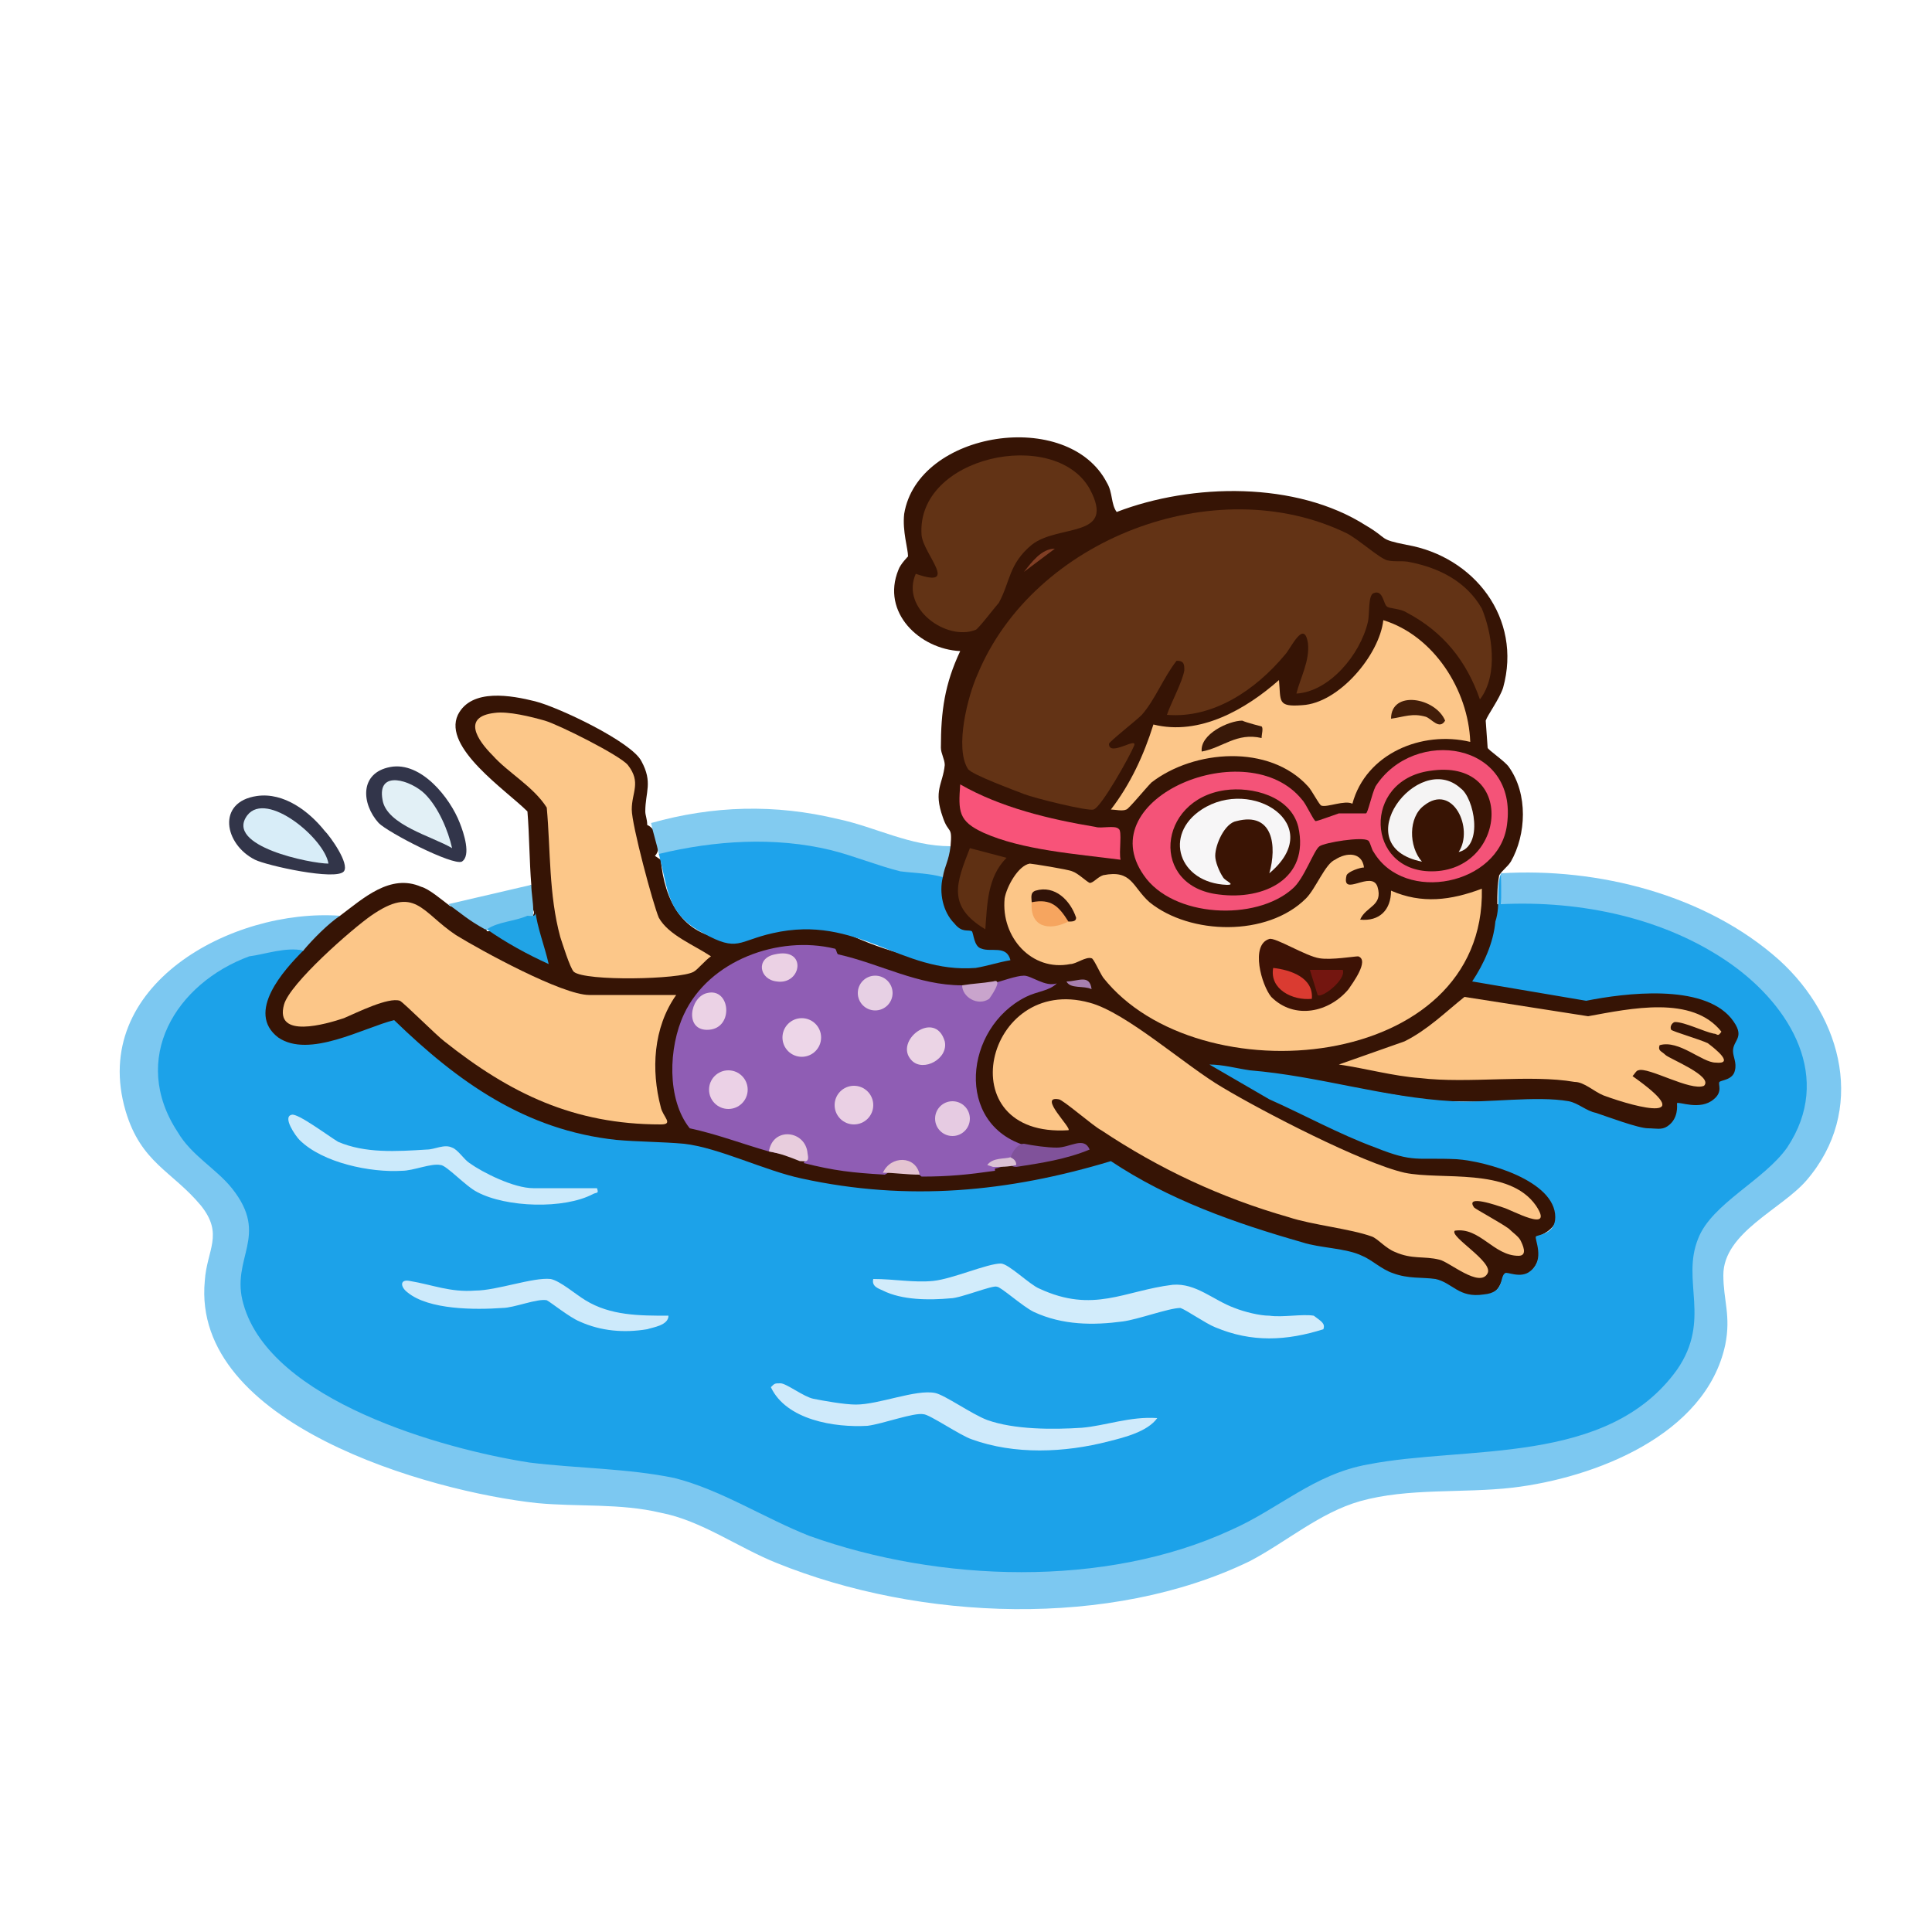
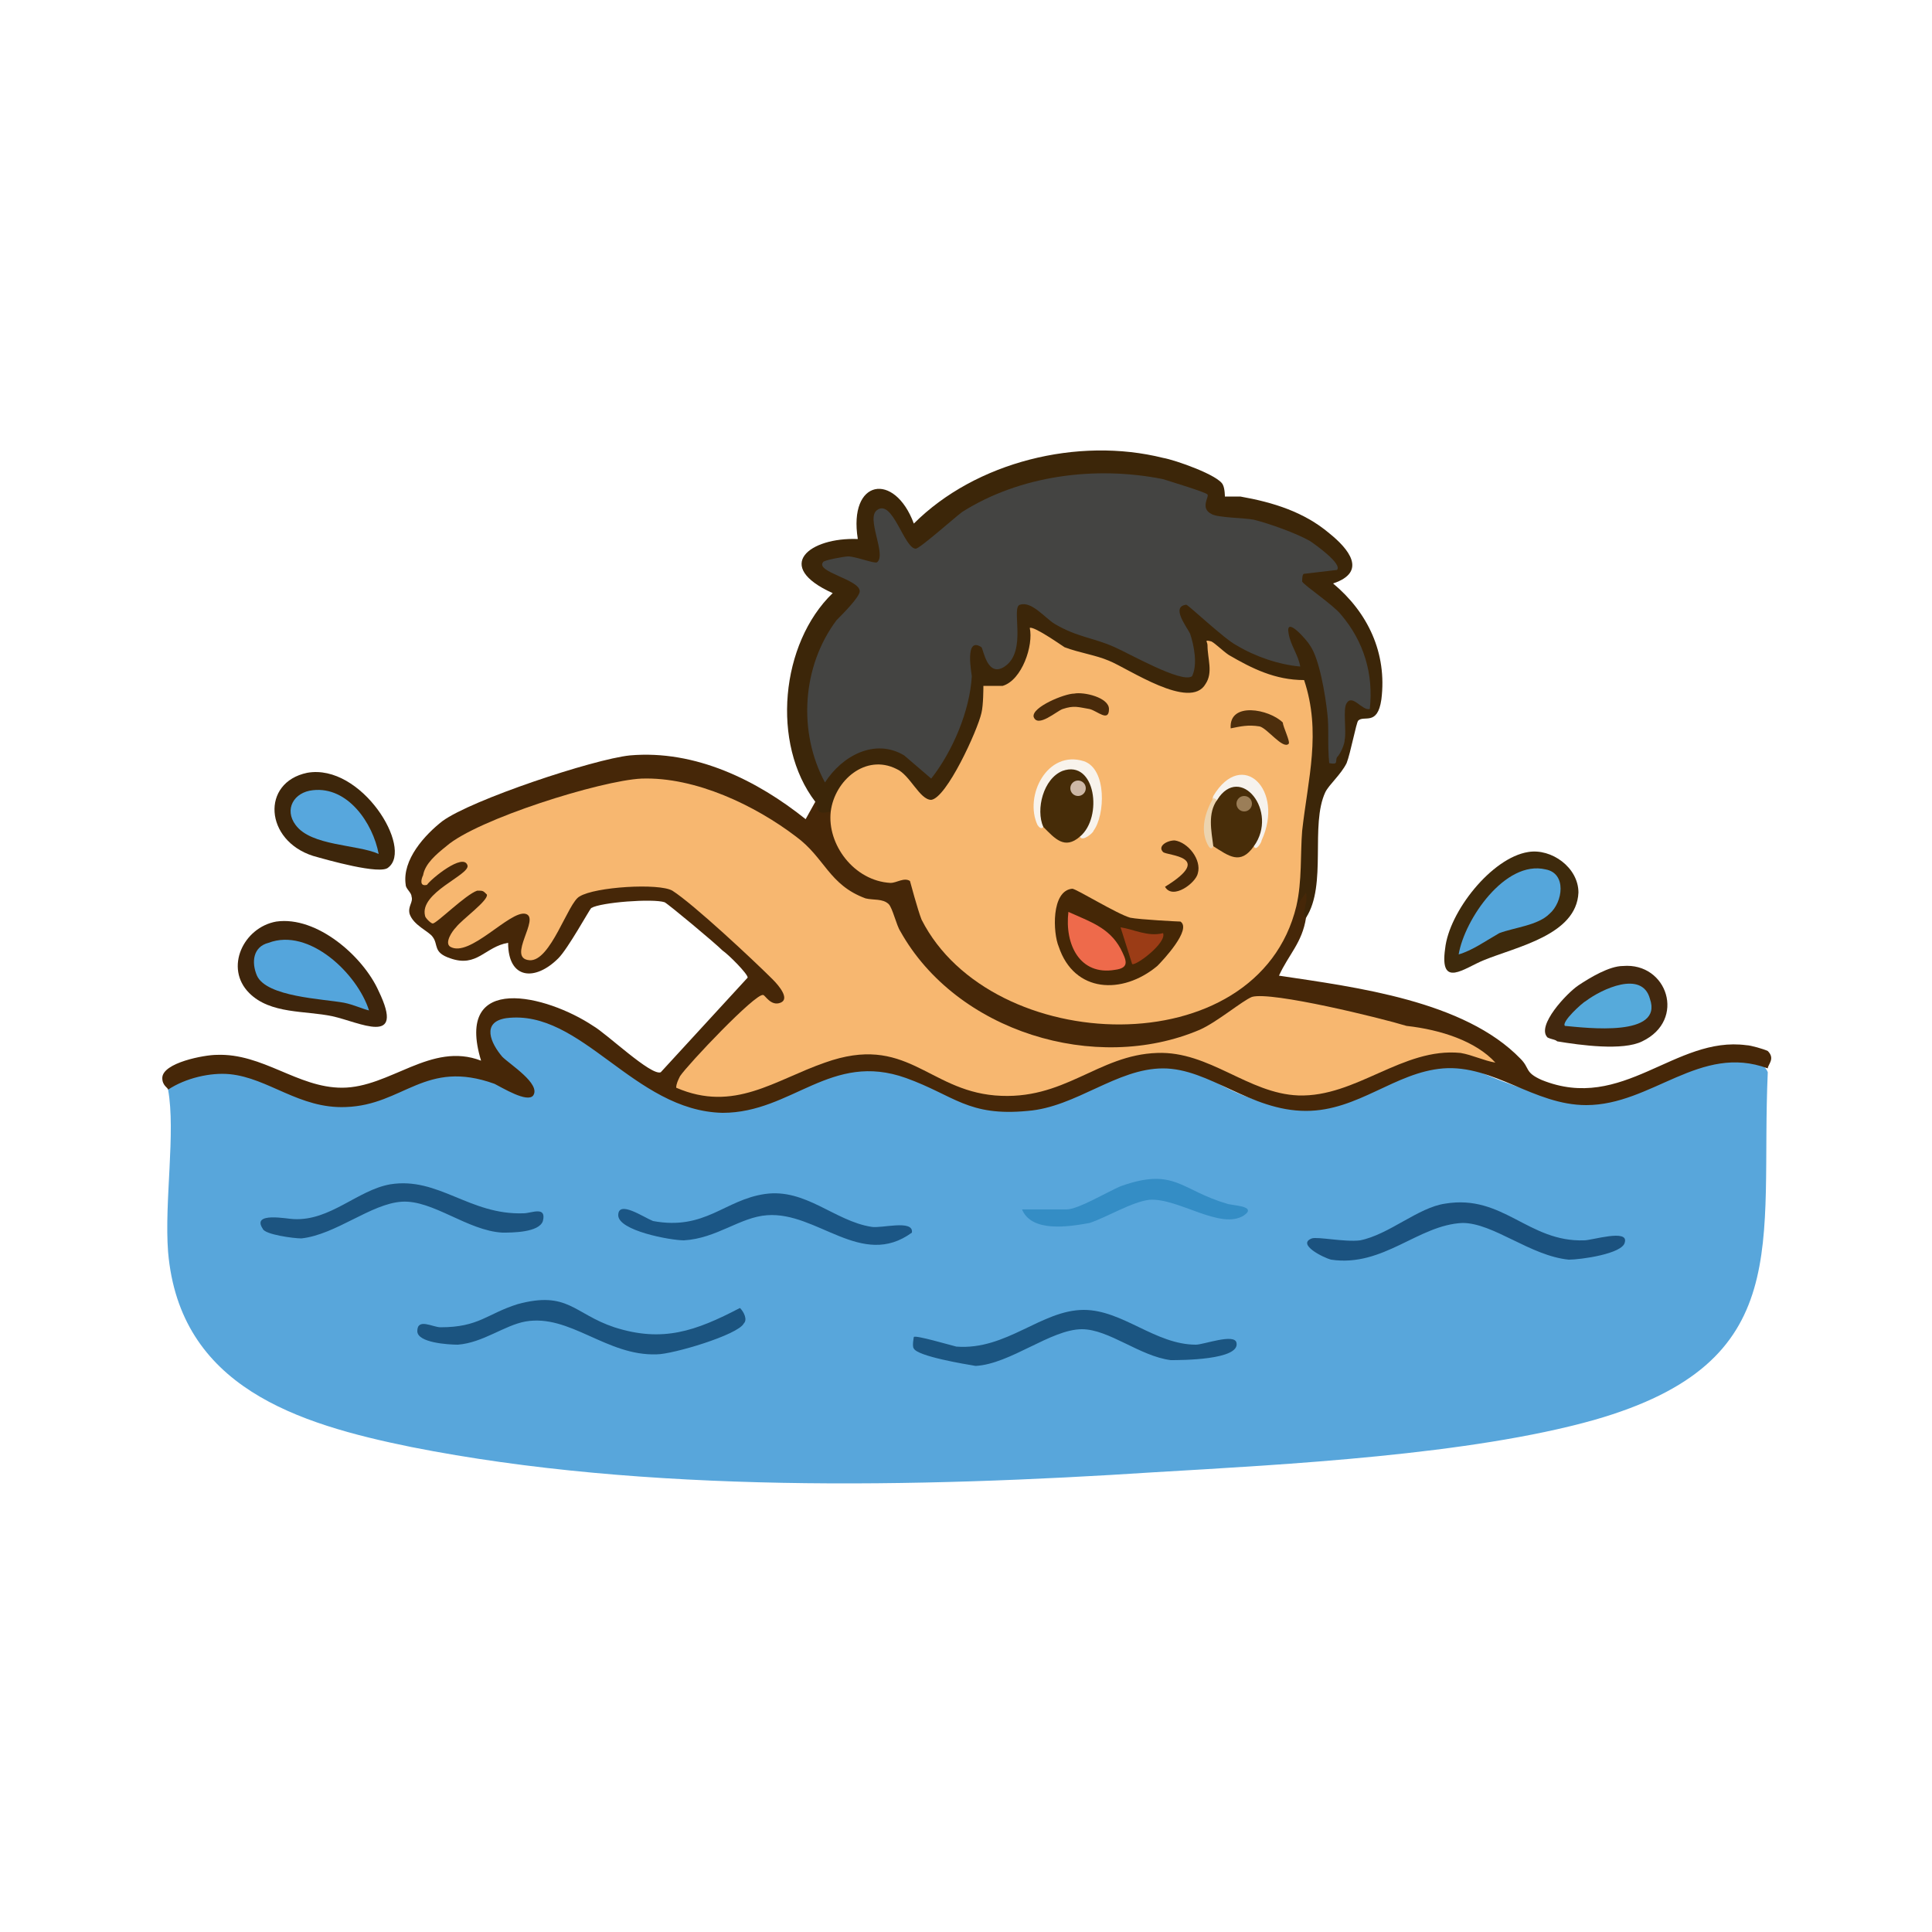
<svg xmlns="http://www.w3.org/2000/svg" viewBox="0 0 100 100">
  <g>
-     <path fill="#361405" d="M49.2 43.8c.1-1.1-.1-.6-.4-1.5c-.5-1.4 0-1.7 .1-2.7c0-.3-.2-.6-.2-.9c0-1.9 .2-3.3 1-5c-2.1-.1-4.1-2-3.2-4.2c.1-.3 .5-.7 .5-.7c0-.4-.3-1.3-.2-2.2c.7-4.3 8.5-5.5 10.5-1.6c.3 .5 .2 1.1 .5 1.5c3.9-1.5 9.3-1.6 12.9 .7c1.2 .7 .6 .7 2.1 1c3.5 .6 6 3.8 5 7.4c-.2 .6-.8 1.4-.9 1.7c0 .1 .1 1.3 .1 1.4c0 .1 .9 .7 1.1 1c1 1.4 .9 3.5 .1 4.9c-.2 .3-.4 .4-.6 .7c-.1 .5-.1 1-.1 1.5c.1 0 .2 .1 .2 .1c.1 1.3-.4 2.5-.9 3.6l5.4 .9c2.2-.5 6.3-.9 7.8 1c.5 .7 .5 1 .1 1.8c.2 .8 .2 1.6-.8 1.8c0 1.1-1.2 1.5-2.2 1.2c-.1 1.3-1.4 1.5-2.5 1.2c-1.2-.3-2.4-.8-3.5-1.3c-2.3 0-4.7-.1-7-.1c-3.4-.6-6.8-1.1-10.2-1.6c2.8 1.6 5.9 3.3 9 4.1c2.2 0 4.5 .1 6.4 1.4c1.2 .8 2.1 2.4 .3 3.1c.4 1.3-.4 2.4-1.8 2.1c-.5 1.9-2.6 .9-3.8 .2c-1.6 0-2.7-.5-4-1.3c-4.4-.8-9-2.2-12.8-4.7c-6.7 2.3-14 2.2-20.4-.5c-.7-.2-1.5-.4-2.3-.4c-5.6 .2-10.6-2.4-14.4-6.4c-.7 .3-1.6 .7-2.4 .9c-1.5 .4-3.7 .9-4.4-1C13.1 51.8 14.5 49.5 15.7 49.2c-.1-.7 1.2-1.6 1.9-1.8c1.2-.9 2.6-2.2 4.2-1.5c.4 .1 1.1 .7 1.5 1c.7 0 1.8 .7 1.9 1.3l.6 0c.7 .4 1.4 .8 2.1 1.1l-.5-1.8c.2-.1 .3-.2 .2-.4c-.5-.1-.6-1.1-.1-1.3c-.1-1.2-.1-2.6-.2-3.8c-1.1-1.1-4.4-3.3-3.6-5c.7-1.4 2.8-1 4-.7c1.2 .3 5 2.1 5.5 3.1c.6 1.1 .2 1.6 .2 2.6c0 .2 .1 .4 .1 .7c.5 .2 .8 1.2 .4 1.6l.3 .2c.2 2.1 1.1 3.9 3.4 4.1c2-.7 4.1-1.1 6.2-.3c2.1 1 4.2 1.5 6.3 1.6c1.6-.1 1.3-.2 0-.5c-.2-.6-.5-.9-1-1c-.8-.5-1.6-2.4-.7-2.9C48.4 45.2 48.8 43.9 49.2 43.8z" />
-     <path fill="#7CC8F1" d="M77.7 45.2c5-.3 10.6 1.1 14.4 4.5c3.3 3 4.5 7.8 1.4 11.4c-1.3 1.5-4.3 2.7-4.3 4.9c0 1.3 .4 2.1 .1 3.6c-1 4.7-6.8 6.9-11 7.4c-2.6 .3-5.4 0-7.9 .7c-2.1 .6-3.8 2.1-5.7 3.1c-7.2 3.5-17.1 3.1-24.5 .1c-2-.8-3.9-2.2-6-2.6c-2.1-.5-4.3-.3-6.4-.5c-5.6-.6-17.9-4.1-17.2-11.5c.1-1.6 1-2.4-.2-3.9c-1.5-1.8-3.1-2.2-3.9-4.9C4.6 51 12 47 17.6 47.4c-.6 .4-1.4 1.2-1.9 1.8c-2.3 .6-4.5 1.1-6.1 3.1c-1.8 2.3-1.4 5.1 .5 7.2c2.6 1.9 3.7 3.8 2.6 6.8c-.1 4.4 5.8 6.8 9.3 7.9c3.6 1.2 7.3 1.6 11.1 1.8c1.4 .1 2.8 .5 4 1.1c8.1 4.5 18.3 5.7 26.9 1.7c2.9-1.8 5-3 8.4-3.4l6.5-.6c3.7-.4 8.5-2.5 8.5-6.8c-.3-2.3-.2-4.4 1.9-5.9c3.2-2.2 5.4-5.1 3.1-8.9c-2.8-4.5-9.2-6.2-14.3-6c-.1 0-.2-.1-.3-.2C77.6 46.9 77.7 45.5 77.7 45.2z" />
-     <path fill="#82CBF0" d="M49.2 43.8c-.1 .8-.3 1-.4 1.6c-.4 .3-1.4 .1-2 0c-3.9-1.3-7.9-2-12-1L34.1 44.2c-.1-.5-.3-1.1-.4-1.6c3.2-.9 6.4-1 9.7-.2C45.3 42.8 47.1 43.8 49.2 43.8z" />
-     <path fill="#323549" d="M13.3 41.2c1.4-.2 2.7 .8 3.5 1.8c.3 .3 1.3 1.7 1 2.1c-.4 .5-4-.3-4.6-.6C11.6 43.7 11.2 41.5 13.3 41.2z" />
-     <path fill="#32354A" d="M20.2 39.7c1.6-.3 3.1 1.6 3.6 2.9c.2 .5 .6 1.7 .1 2c-.5 .2-3.8-1.5-4.3-2C18.7 41.6 18.6 40 20.2 39.7z" />
-     <path fill="#79C7EE" d="M27.5 45.8c0 .4 .1 .9 .1 1.3l0 .5c0 .1-2.2 .6-2.5 .5c-.9-.5-1.2-.8-1.9-1.3L27.5 45.8z" />
-     <path fill="#1CA2E9" d="M77.7 45.2l0 1.6c4.1-.2 8.5 .7 11.9 3.1c3.1 2.2 5.3 5.9 2.9 9.5c-1.2 1.7-3.9 2.9-4.6 4.7c-.9 2.2 .7 4.2-1.1 6.8c-3.6 5-10.9 3.9-16 4.9c-2.8 .5-4.6 2.3-7.1 3.4c-6.5 3-15.1 2.7-21.8 .3c-2.3-.9-4.6-2.4-7-3c-2.4-.5-5.1-.5-7.5-.8c-4.5-.7-13.4-3.2-14.8-8.2c-.7-2.4 1.4-3.5-.6-6c-.8-1-2.1-1.7-2.8-2.9c-2.5-3.8-.1-7.7 3.7-9.1C13.7 49.4 14.8 49 15.7 49.2c-1 1-3 3.2-1.3 4.5c1.6 1.1 4.4-.5 6-.9c3.3 3.2 6.8 5.7 11.5 6.2c1.1 .1 2.4 .1 3.5 .2c1.8 .2 4.2 1.4 6.1 1.8c5.5 1.2 10.7 .7 16-.9c3 2 6.4 3.2 9.9 4.2c.9 .3 2.3 .3 3.1 .7c.5 .2 1 .7 1.6 .9c.8 .3 1.5 .2 2.2 .3c.9 .2 1.2 1 2.5 .8c1.1-.1 .8-.9 1.1-1.1c.1-.1 .8 .3 1.3-.1c.8-.6 .2-1.7 .3-1.8c.1-.1 1-.1 1-1c0-1.9-3.6-2.9-5.1-3c-2.1-.1-2.2 .2-4.2-.6c-1.9-.7-3.7-1.7-5.5-2.5l-3.1-1.8c.7 0 1.4 .2 2.1 .3c3.6 .3 6.9 1.4 10.5 1.6c1.8 .1 4.3-.3 6 0c.5 .1 .9 .5 1.4 .6c.6 .2 2.2 .8 2.7 .8c.4 0 .7 .1 1-.1c.6-.4 .5-1.1 .5-1.2c.1-.1 1.2 .4 1.9-.2c.5-.4 .2-.8 .3-.9c.1-.1 .7-.1 .8-.6c.1-.4-.1-.7-.1-1c0-.6 .7-.7-.1-1.7c-1.5-1.8-5.5-1.3-7.5-.9l-5.9-1c.6-.9 1.1-2 1.2-3.1C77.7 46.8 77.4 45.9 77.7 45.2z" />
-     <path fill="#633315" d="M76.6 36.2c-.7-2-1.9-3.5-3.8-4.5c-.3-.2-.9-.2-1-.3c-.2-.1-.2-.9-.7-.7c-.3 .1-.2 1.1-.3 1.5c-.4 1.7-2 3.6-3.7 3.7c.2-.8 .7-1.7 .6-2.6c-.2-1.3-.9 .3-1.2 .6c-1.5 1.8-3.7 3.3-6.1 3.1c.2-.6 .8-1.7 .9-2.3c0-.3 0-.5-.4-.5c-.7 .9-1.1 2-1.8 2.8c-.3 .3-1.7 1.4-1.7 1.5c0 .7 1.5-.4 1.3 .1c-.2 .5-1.7 3.2-2.1 3.3c-.3 .1-3.1-.6-3.6-.8c-.5-.2-2.7-1-2.9-1.3c-.7-1.1 0-3.8 .5-4.9c2.9-7 12.3-10.6 19.1-7.3c.6 .3 1.7 1.3 2.1 1.4c.4 .1 .8 0 1.2 .1c1.5 .3 2.9 1 3.7 2.4C77.2 32.7 77.6 34.9 76.6 36.2z" />
-     <path fill="#FCC587" d="M76.3 62.5c.1 .1 1.4 .8 1.8 1.1c.2 .2 .5 .4 .6 .6c.1 .2 .4 .8-.1 .8c-1.3 0-2-1.5-3.3-1.3c-.3 .3 2 1.6 1.7 2.2c-.4 .8-2-.6-2.5-.7c-.8-.2-1.4 0-2.3-.4c-.5-.2-.9-.7-1.2-.8c-1.1-.4-3.1-.6-4.3-1c-3.5-1-6.7-2.5-9.7-4.5c-.4-.2-2-1.6-2.2-1.6c-1.1-.2 .7 1.5 .5 1.6c-6.3 .4-4.3-8.1 1.1-6.6c1.9 .5 5 3.3 6.9 4.4c2 1.2 7.2 3.9 9.4 4.4c1.9 .4 5.4-.3 6.8 1.7c1 1.5-1.3 .2-1.7 .1C77.5 62.4 75.8 61.8 76.3 62.5z" />
-     <path fill="#8F5DB4" d="M39.8 59.6c-1.4-.4-2.7-.9-4.1-1.2c-1.2-1.5-1.1-4.2-.3-5.9c1.3-2.8 4.9-4.1 7.8-3.4c.1 0 .1 .3 .2 .3C45.6 49.9 47.5 51 49.8 51l.3 .1c.5 1.1 1.3 .2 1.3-.2c.4-.1 1.2-.4 1.6-.4c.4 0 1.1 .6 1.7 .4c-.4 .4-1 .4-1.6 .7c-3.2 1.6-3.7 6.6 0 7.7c0 .3-.4 .9-.7 .7c.1 .2-.8 .5-1 .5c0 0 .1-.3 .1 .1c-1.4 .2-2.4 .3-3.8 .3c-.7-.6-1.1-.6-1.9-.1c-1.7-.1-2.6-.2-4.2-.6c.5-.9-1-1.5-1.3-.5L39.8 59.6z" />
-     <path fill="#FCC688" d="M70.6 44.9c-.2 0-.8 .2-.9 .4c-.3 1.2 1.3-.3 1.6 .6c.3 1-.6 1-.9 1.7c1 .1 1.6-.5 1.6-1.5c1.6 .7 3.1 .5 4.7-.1c.2 9.5-14.7 10.8-19.6 4.6c-.2-.3-.5-1-.6-1c-.3-.1-.8 .3-1.1 .3c-2 .4-3.6-1.4-3.4-3.4c.1-.6 .7-1.7 1.3-1.8c.1 0 2 .3 2.2 .4c.3 .1 .7 .5 .9 .6c.2 0 .4-.3 .7-.4c1.5-.3 1.5 .6 2.4 1.4c2.1 1.7 6.1 1.8 8.1-.2c.5-.5 1-1.8 1.5-2C69.7 44.1 70.5 44.1 70.6 44.9z" />
-     <path fill="#FCC688" d="M35 51.5c-1.2 1.7-1.3 3.9-.8 5.8c.1 .5 .7 .9 0 .9c-4.5 0-7.8-1.6-11.2-4.3c-.4-.3-2.1-2-2.3-2.1c-.6-.2-2.2 .6-2.9 .9c-.9 .3-3.6 1.1-3.1-.7c.3-1.1 3.5-3.9 4.5-4.6c2.3-1.6 2.6-.2 4.4 1C24.9 49.2 29.1 51.5 30.5 51.5H35z" />
-     <path fill="#FCC789" d="M25.6 36.9c.7-.1 1.9 .2 2.6 .4c.7 .2 3.9 1.8 4.3 2.3c.7 .9 .2 1.4 .2 2.3c0 .8 1.1 4.9 1.4 5.6c.5 .9 1.8 1.4 2.7 2c-.3 .2-.7 .7-.9 .8c-.7 .4-5.6 .5-6.2 0c-.2-.2-.6-1.5-.7-1.8c-.6-2.2-.5-4.5-.7-6.7c-.7-1.1-2-1.8-2.8-2.7C24.7 38.3 23.9 37.1 25.6 36.9z" />
-     <path fill="#1EA3EB" d="M48.8 45.4c-.2 .8 0 1.8 .6 2.4c.4 .5 .7 .3 .9 .4c.1 .1 .1 .8 .5 .9c.5 .2 1.3-.2 1.5 .6c-.6 .1-1.2 .3-1.8 .4c-3.9 .3-6.1-2.8-10.5-1.8c-1.8 .4-1.8 1-3.6 0C34.5 47.3 34.6 46.1 34.1 44.2c2.9-.7 6-.9 8.9-.2c1.2 .3 2.4 .8 3.6 1.1C47.4 45.2 48.1 45.2 48.8 45.4z" />
-     <path fill="#FCC689" d="M76.1 38.4c-2.5-.6-5.4 .6-6.1 3.2c-.4-.2-1.3 .2-1.6 .1c-.1 0-.5-.8-.7-1c-2-2.2-5.9-1.9-8.1-.2c-.3 .3-1.2 1.4-1.3 1.4c-.2 .1-.6 0-.8 0c1-1.3 1.7-2.8 2.2-4.4c2.4 .6 4.8-.8 6.5-2.3c.1 1.1-.1 1.4 1.2 1.3c1.9-.1 4-2.6 4.2-4.4C74.2 32.9 76 35.7 76.1 38.4z" />
-     <path fill="#FCC586" d="M86.5 53.3c.1 .1 1.5 .5 1.9 .7c.4 .3 1.4 1.1 .4 1c-.7 0-1.9-1.2-2.9-.9c-.1 .3 .1 .3 .3 .5c.2 .2 2.5 1.1 2 1.6c-.7 .3-2.9-1-3.4-.8c-.1 0-.2 .2-.3 .3c3.4 2.4 .4 1.7-1.5 1c-.5-.2-1-.7-1.5-.7c-2.3-.4-5.5 .1-8-.2c-1.4-.1-2.8-.5-4.2-.7l3.4-1.2c1.2-.6 2.1-1.5 3.1-2.3l6.4 1c2.2-.4 5.4-1.1 6.9 .8c-.2 .3-.2 .1-.4 .1c-.5-.1-1.5-.6-2-.6C86.6 52.9 86.4 53.1 86.5 53.3z" />
-     <path fill="#623315" d="M47.4 29.7c2.3 .8 .4-1 .3-2c-.3-4.1 6.9-5.6 8.7-2.4c1.4 2.6-1.6 1.8-3 2.9c-1.2 1-1.1 1.9-1.7 3c-.1 .1-1.1 1.4-1.2 1.4C49 33.2 46.6 31.5 47.4 29.7z" />
-     <path fill="#F45378" d="M70.8 43.5c-.3-.2-2.2 .1-2.5 .3c-.3 .2-.8 1.7-1.4 2.2c-1.9 1.7-6.2 1.5-7.7-.7c-2.8-4 5.4-7.4 8.2-3.9c.2 .2 .6 1.1 .7 1.1c.1 0 .9-.3 1.2-.4c.3 0 1.3 0 1.4 0c.1 0 .3-1 .5-1.4c2-3.1 7.4-2.3 6.8 2c-.4 3.1-5.3 4.1-6.9 1.4C71 44 70.9 43.5 70.8 43.5z" />
-     <path fill="#F85379" d="M58 44.5c-2.3-.3-5.1-.5-7.1-1.4c-1.3-.6-1.3-1.1-1.2-2.5c2.1 1.2 4.6 1.8 7 2.2c.3 .1 1-.1 1.2 .1C58.1 43 57.9 44.1 58 44.5z" />
-     <path fill="#5F3013" d="M52.1 44.4c-1 1-1 2.4-1.1 3.7c-2-1.2-1.5-2.4-.8-4.2L52.1 44.4z" />
-     <path fill="#21A4E6" d="M27.7 47.1c.1 .9 .5 1.9 .7 2.8c-1.1-.5-2.2-1.1-3.2-1.8c.6-.4 1.4-.4 2.1-.7C27.5 47.4 27.8 47.5 27.7 47.1z" />
-     <path fill="#80529A" d="M53 59.2c.5 .1 1.2 .2 1.7 .2c.7 0 1.4-.6 1.7 .1c-1.2 .5-2.5 .7-3.8 .9c-.3 0-.4-.2-.3-.4C52.3 59.8 52.6 59.2 53 59.2z" />
-     <path fill="#E8CDDD" d="M39.8 59.6c.2-1.3 1.9-1.1 2 .1c.1 .5-.1 .4-.4 .4C40.9 59.9 40.4 59.7 39.8 59.6z" />
-     <path fill="#C9A4CC" d="M51.4 50.8c.6-.2-.2 .9-.2 .9c-.6 .4-1.4-.1-1.4-.7C50.4 50.9 50.8 50.9 51.4 50.8z" />
-     <path fill="#E4C4D1" d="M47.6 60.8c-.7 0-1.3-.1-1.9-.1C46.1 59.8 47.4 59.8 47.6 60.8z" />
-     <path fill="#DAC1D4" d="M52.3 59.9c.2 .1 .3 .2 .3 .4c-.4 .1-.8 .1-1.2 .1l-.3-.1C51.4 59.9 52 60 52.3 59.9z" />
-     <path fill="#A880B0" d="M56.5 51.2c-.4-.2-1.1 0-1.3-.4C55.8 50.8 56.4 50.4 56.5 51.2z" />
-     <path fill="#803E24" d="M54.6 28.4l-1.6 1.2C53.4 29.1 53.9 28.4 54.6 28.4z" />
-     <path fill="#D8EDF8" d="M17 44.7c-.9 0-5.4-.9-4.2-2.5C13.8 40.9 16.8 43.4 17 44.7z" />
-     <path fill="#E2F0F6" d="M23.4 43.9c-1-.6-3.4-1.2-3.6-2.5c-.3-1.6 1.5-1 2.2-.3C22.7 41.8 23.2 43 23.4 43.9z" />
-     <path fill="#D2ECFB" d="M68.5 68.8c-1.9 .6-3.7 .7-5.6-.1c-.5-.2-1.5-.9-1.8-1c-.6 0-2.2 .6-3 .7c-1.5 .2-3.1 .2-4.6-.5c-.6-.3-1.7-1.3-1.9-1.3c-.2-.1-1.9 .6-2.4 .6c-1.1 .1-2.5 .1-3.5-.4c-.2-.1-.6-.2-.5-.6c1.1 0 2.1 .2 3.1 .1c1-.1 2.8-.9 3.5-.9c.4 0 1.5 1.1 2 1.3c2.8 1.3 4.4 .1 6.9-.2c1.2-.1 2.1 .8 3.2 1.2c.5 .2 1.3 .4 1.8 .4c.7 .1 1.7-.1 2.3 0C68.4 68.4 68.6 68.5 68.5 68.8z" />
-     <path fill="#CFEAFB" d="M59.9 73.4c-.5 .7-1.7 1-2.5 1.2c-2.3 .6-4.9 .7-7.1-.1c-.6-.2-2.2-1.3-2.5-1.3c-.5-.1-2.1 .5-2.9 .6c-1.7 .1-4.2-.3-5-2c.2-.2 .2-.2 .5-.2c.3 0 1.2 .7 1.7 .8c.5 .1 1.6 .3 2.2 .3c1.2 0 3.1-.8 4.1-.6c.5 .1 1.9 1.1 2.7 1.4c1.4 .5 3.4 .5 4.9 .4C57.2 73.8 58.5 73.3 59.9 73.4z" />
-     <path fill="#CCEAFB" d="M30.9 61.5c.1 .3 0 .2-.2 .3c-1.5 .8-4.5 .7-6-.1c-.6-.3-1.6-1.4-1.9-1.4c-.5-.1-1.4 .3-2 .3c-1.6 .1-4.1-.4-5.3-1.6c-.2-.2-.9-1.2-.4-1.3c.3-.1 1.9 1.1 2.4 1.4c1.4 .6 3 .5 4.6 .4c.4 0 .9-.3 1.3-.1c.3 .1 .6 .6 .9 .8C25 60.7 26.6 61.5 27.6 61.5H30.9z" />
-     <path fill="#CDEAFB" d="M34.6 68.1c0 .5-.8 .6-1.1 .7c-1.2 .2-2.4 .1-3.5-.4c-.5-.2-1.5-1-1.7-1.1c-.5-.1-1.7 .4-2.3 .4c-1.4 .1-3.8 .1-4.9-.8c-.4-.3-.4-.7 .1-.6c1.2 .2 2.1 .6 3.4 .5c1.1 0 3-.7 3.9-.6c.5 .1 1.3 .8 1.8 1.1C31.6 68.1 33.1 68.1 34.6 68.1z" />
-     <circle fill="#EAD0E4" cx="44.2" cy="57.2" r="1" />
-     <circle fill="#EBD1E6" cx="37.7" cy="56.4" r="1" />
-     <circle fill="#EDD6E8" cx="41.5" cy="53.7" r="1" />
-     <path fill="#EBD4E5" d="M47.2 54.9c-1-1 1.2-2.7 1.7-1C49.1 54.8 47.8 55.5 47.2 54.9z" />
-     <circle fill="#E7D0E4" cx="45.3" cy="51.4" r=".9" />
-     <circle fill="#E6CBE2" cx="49.3" cy="57.9" r=".9" />
-     <path fill="#EBD2E5" d="M36.6 51.4c1.2-.3 1.4 1.8 .1 1.9C35.4 53.4 35.7 51.6 36.6 51.4z" />
-     <path fill="#EBD1E4" d="M40.1 49.4c1.7-.4 1.4 1.6 .1 1.4C39.3 50.7 39.1 49.6 40.1 49.4z" />
-     <path fill="#3D1205" d="M65.7 48.6c.3-.1 1.9 .9 2.6 1c.6 .1 1.8-.1 2-.1c.6 .2-.3 1.4-.5 1.7c-1 1.2-2.8 1.6-4 .4C65.3 51 64.7 48.9 65.7 48.6z" />
-     <path fill="#F6A55F" d="M55.3 47.7c-1 .5-2 .3-1.9-1C53.9 45.8 55.7 46.9 55.3 47.7z" />
-     <path fill="#311308" d="M55.3 47.7c-.5-.8-.9-1.2-1.9-1c0-.2-.1-.5 .2-.6c1-.3 1.8 .5 2.1 1.4C55.7 47.7 55.5 47.7 55.3 47.7z" />
-     <path fill="#381808" d="M65.3 37.6c.1 .1 0 .4 0 .6c-1.3-.3-2 .5-3.1 .7c-.1-.9 1.4-1.6 2.1-1.6C64.5 37.4 65.3 37.6 65.3 37.6z" />
-     <path fill="#421D09" d="M72 37.2c0-1.5 2.3-1.1 2.8 .1c-.3 .5-.7-.1-1-.2C73.1 36.9 72.7 37.1 72 37.2z" />
-     <path fill="#3A1404" d="M63.4 40.9c1.4-.2 3.4 .3 3.8 1.9c.6 2.7-1.8 3.8-4.1 3.5C59.5 45.9 59.9 41.4 63.4 40.9z" />
-     <path fill="#381404" d="M74 39.9c4.5-.7 4 5.2 .1 5.2C70.7 45.1 70.5 40.4 74 39.9z" />
-     <path fill="#DA3B31" d="M67.9 51.7c-1 .1-2.2-.5-2-1.6C66.8 50.2 68 50.6 67.9 51.7z" />
-     <path fill="#741610" d="M69.5 50.2c.2 .5-1.1 1.5-1.3 1.3L67.8 50.2L69.5 50.2z" />
-     <path fill="#F7F6F7" d="M65.7 45.2c.4-1.4 .2-3.2-1.7-2.7c-.6 .1-1.1 1.2-1.1 1.8c0 .3 .2 .8 .4 1.1c.1 .2 .7 .4 .2 .4c-2.5-.1-3.3-2.6-1.3-3.9C64.8 40.2 68.7 42.7 65.7 45.2z" />
-     <path fill="#F5F4F4" d="M75.5 44.1c.8-1.2-.3-3.6-1.8-2.4c-.8 .6-.8 2.1-.1 2.9c-4-.8-.2-5.8 2-3.8C76.3 41.3 76.8 43.8 75.5 44.1z" />
+     <path fill="#58A6DB" d="M91.5 55.5c-.4 8.9 1.5 15-9 18c-6.4 1.8-15.9 2.3-22.7 2.7c-12.3 .8-26.4 1.1-38.5-1.3c-5.9-1.2-12-3.1-12.6-10.1C8.5 62.2 9.1 58.6 8.7 56.4c.2-.9 2.1-1.1 3-1.1c1.5 .2 2.9 .7 4.3 1.5c1.3 .5 2.6 .4 3.8-.1c2.8-1.5 4.2-1.4 7-.2c.6 .3 .5 0 .1-.4c-4.5-3.5 0-4.8 3.2-2.4l3 2.1c2.1 1.5 4.6 2.1 7 1c2.4-1.2 4.9-2.2 7.5-.9c3.6 2.3 6.8 1.6 10.5-.4c1.4-.6 2.9-.5 4.3 .2c3.7 2.3 6.7 2 10.4-.1c1.2-.4 2.4-.6 3.6-.2c1.8 .8 3.6 1.4 5.5 1.7c1.9-.2 3.7-.8 5.5-1.7c.5-.2 1-.4 1.6-.4C89.7 54.8 91.2 54.7 91.5 55.5z" />
+     <path fill="#462708" d="M8.7 56.4c0-.1-.3-.2-.3-.6c0-.8 2.2-1.2 2.8-1.2c2.4-.1 4.2 1.7 6.5 1.7c2.5 0 4.6-2.4 7.2-1.4c-1.4-4.6 3.4-3.4 5.8-1.8c.7 .4 3 2.6 3.5 2.4l4.5-4.9c0-.2-1-1.2-1.3-1.4c-.4-.4-2.8-2.4-3-2.5c-.6-.2-3.3 0-3.8 .3c-.1 .1-1.2 2.1-1.7 2.6c-1.2 1.2-2.6 1.1-2.6-.8c-1.2 .2-1.6 1.3-3 .8c-.9-.3-.6-.7-.9-1.1c-.2-.3-1-.6-1.2-1.2c-.1-.4 .2-.6 .1-.9c0-.2-.3-.4-.3-.6c-.2-1.3 1-2.6 1.9-3.3c1.5-1.1 7.8-3.2 9.7-3.4c3.4-.3 6.6 1.3 9.1 3.3L42.2 41.5c.3 0 .6 .1 .8 .5l.3 .2c0 1.7 1.6 3.6 3.4 2.9l.4 .2c1.7 8.5 16.4 10.4 19.4 1.9L67 46.9c.8-1.5 1-.6 .6 .6c-.2 1.3-.9 1.9-1.4 3c4 .6 9.6 1.3 12.5 4.3c.5 .5 .2 .7 1.1 1.1c4.2 1.7 6.9-2.3 10.6-1.8c.2 0 .9 .2 1.1 .3c.4 .4 0 .7 0 .9c-3.5-1.3-6 1.9-9.4 1.9c-2.7 0-4.8-2.1-7.4-1.9c-2.5 .2-4.4 2.2-7.1 2.2c-2.9 0-5-2.2-7.4-2.2c-2.4 0-4.5 2-7 2.2c-3.1 .3-3.8-.8-6.3-1.7c-3.9-1.4-5.9 1.8-9.5 1.8c-4.6-.1-7.3-5.4-11.2-4.9c-1.3 .2-.8 1.3-.2 2c.4 .4 2 1.4 1.6 2c-.3 .4-1.6-.4-2-.6c-3.6-1.3-4.7 1.1-7.7 1.2C15.5 57.4 13.9 55.8 11.9 55.6C10.9 55.5 9.6 55.8 8.7 56.4z" />
+     <path fill="#3C2609" d="M42.2 41.5c-2.3-3-1.8-8.2 .9-10.8c-3.1-1.4-1.2-2.9 1.3-2.8c-.5-3.1 1.9-3.5 2.9-.8c3.2-3.2 8.5-4.5 12.9-3.4c.6 .1 2.9 .9 3.1 1.4c.1 .2 .1 .6 .1 .6c0 0 .6 0 .8 0c1.7 .3 3.3 .8 4.6 1.9c1 .8 2 2 .2 2.6c1.8 1.5 2.8 3.6 2.5 6c-.2 1.4-.9 .8-1.2 1.1c-.1 .1-.4 1.7-.6 2.2c-.3 .6-.9 1.1-1.1 1.5c-.8 1.7 .1 4.8-1 6.5c0 0-.1-.1-.1-.2c0-.3 .2-.7 .1-1.1l-.5 .7L67 46.9l-.2-.4c.1-2.2 .3-4.4 .7-6.6c.2-1.5 .1-3-.2-4.4c-1.6 0-3-.5-4.4-1.5c.4 2.3-1.3 2.8-3.1 1.9l-2.6-1.3c-1.3-.2-2.5-.7-3.6-1.5c-.2 1.4-.8 3-2.5 2.8c.2 1.3-1.8 5.5-2.9 5.8c-.4 .1-.7-.1-1-.4c-1.2-2.1-3.5-1.6-4 .6L43 42C42.2 42.2 42.4 41.9 42.2 41.5z" />
+     <path fill="#3E250C" d="M14.3 47.7c2.1-.3 4.5 1.8 5.3 3.6c1.4 2.9-1 1.6-2.4 1.3c-1.4-.3-3.2-.1-4.3-1.2C11.6 50.1 12.6 48 14.3 47.7z" />
+     <path fill="#3E2A0C" d="M79.1 44.1c1.2-.2 2.6 .8 2.6 2.1c-.1 2.2-3.2 2.8-4.9 3.5c-1 .4-2.3 1.5-2-.6C75 47.2 77.2 44.4 79.1 44.1z" />
+     <path fill="#3D260B" d="M15.9 40c2.8-.5 5.5 3.9 4.2 4.9c-.4 .4-3.2-.4-3.9-.6C13.7 43.5 13.5 40.5 15.9 40z" />
+     <path fill="#42280F" d="M80.1 53.7c-.6-.6 1-2.3 1.6-2.7c.6-.4 1.6-1 2.3-1c2.3-.2 3.3 2.8 1 3.9c-1 .5-3.2 .2-4.4 0C80.5 53.8 80.3 53.8 80.1 53.7z" />
+     <path fill="#1B5480" d="M38.5 68.5c-.3 .6-3.7 1.6-4.5 1.6c-2.6 .1-4.5-2.1-6.8-1.7c-1.1 .2-2.2 1.1-3.5 1.2c-.5 0-2.1-.1-2.1-.7c0-.7 .8-.2 1.2-.2c2 0 2.4-.7 4-1.2c2.6-.7 2.9 .5 5 1.2c2.5 .8 4.2 .2 6.5-1C38.5 67.9 38.7 68.3 38.5 68.5z" />
+     <path fill="#1B5581" d="M47.3 69.8c-.1-.1 0-.6 0-.6c.1-.1 1.8 .4 2.2 .5c2.6 .2 4.4-1.9 6.6-1.9c2 0 3.7 1.8 5.8 1.8c.4 0 2-.6 2.1-.1c.2 .9-2.9 .9-3.4 .9c-1.6-.2-3.2-1.6-4.6-1.6c-1.6 0-3.7 1.8-5.5 1.9C49.9 70.6 47.5 70.2 47.3 69.8z" />
+     <path fill="#1B527F" d="M74.8 62.3c3-.5 4.3 2 7.2 1.9c.4 0 2.3-.6 2.1 .1c-.1 .6-2.3 .9-2.9 .9c-2-.2-3.9-1.9-5.5-1.9c-2.3 .1-4.1 2.3-6.8 1.9c-.4-.1-1.8-.8-1-1.1c.3-.1 1.7 .2 2.5 .1C71.9 63.9 73.4 62.5 74.8 62.3z" />
+     <path fill="#1B5685" d="M39.6 61.8c2.1-.3 3.6 1.4 5.5 1.7c.5 .1 2.2-.4 2.1 .3c-2.6 1.9-4.9-1.1-7.5-.9c-1.4 .1-2.6 1.2-4.3 1.3c-.7 0-3.4-.5-3.4-1.3c0-.8 1.3 .1 1.8 .3C36.5 63.7 37.5 62.1 39.6 61.8z" />
+     <path fill="#1C5480" d="M20.2 61.3c2.5-.4 4.1 1.6 6.9 1.5c.4 0 1.2-.4 1 .4c-.2 .6-1.6 .6-2.1 .6c-1.8-.1-3.6-1.7-5.2-1.6c-1.6 .1-3.4 1.7-5.2 1.9c-.4 0-1.9-.2-2-.5c-.6-.9 1.3-.5 1.6-.5C17.1 63.2 18.5 61.6 20.2 61.3z" />
+     <path fill="#348DC5" d="M52.9 62.6h2.3c.6 0 2.1-.9 2.8-1.2c2.8-1 3.1 .2 5.5 .9c.2 .1 1.6 .1 .9 .6c-1.2 .8-3.4-.9-4.9-.8c-.9 .1-2.2 .9-3.1 1.2C55.3 63.5 53.4 63.8 52.9 62.6z" />
+     <path fill="#F7B76F" d="M43 42c.2-1.6 1.8-3 3.4-2.2c.7 .3 1.2 1.6 1.8 1.6c.8-.1 2.4-3.6 2.6-4.5c.1-.4 .1-1.3 .1-1.4c0 0 .7 0 1 0c1-.3 1.6-2.1 1.4-3c.2-.1 1.5 .8 1.8 1c.8 .3 1.6 .4 2.3 .7c1 .4 4.2 2.6 5 1.2c.4-.6 .1-1.3 .1-2c0-.2-.2-.3 .2-.2c.2 .1 .6 .5 .9 .7c1.2 .7 2.4 1.3 3.9 1.3c.9 2.7 .2 5.1-.1 7.8c-.1 1.2 0 2.6-.3 3.9c-2 8.3-15.8 7.8-19.4 .7c-.2-.5-.6-2-.6-2c-.3-.2-.7 .1-1 .1C44.2 45.6 42.8 43.7 43 42z" />
+     <path fill="#F7B770" d="M77.4 55c-.6-.1-1.2-.4-1.8-.5c-3-.3-5.4 2.3-8.4 2.2c-2.6-.1-4.6-2.3-7.3-2.2c-3.1 .1-4.8 2.5-8.4 2.2c-3.5-.3-4.6-3.2-8.8-1.7c-2.6 .9-4.7 2.6-7.7 1.3c0-.2 .1-.4 .2-.6c.4-.6 3.9-4.3 4.3-4.2c.1 0 .4 .6 .9 .4c.5-.2-.1-.9-.4-1.2c-1-1-4.1-3.9-5.2-4.6c-.7-.4-4-.2-4.8 .3c-.6 .3-1.5 3.4-2.6 3.3c-1.2-.1 .6-2.2-.2-2.4c-.8-.2-2.9 2.3-3.9 1.7c-.3-.2 .1-.8 .3-1c.3-.4 1.7-1.4 1.6-1.7c-.2-.2-.2-.2-.5-.2c-.6 .2-2.1 1.7-2.3 1.7c-.1 0-.4-.3-.4-.4c-.3-1.2 2.3-2.1 2.2-2.6c-.2-.7-1.9 .7-2.1 1c-.4 .1-.3-.3-.2-.5c.1-.6 .7-1.1 1.2-1.5c1.6-1.4 8-3.4 10.1-3.5c2.8-.1 5.9 1.4 8 3c1.5 1.1 1.7 2.5 3.6 3.2c.4 .1 .9 0 1.2 .3c.2 .2 .4 1.1 .6 1.4c2.9 5.2 10.1 7.4 15.5 5.1c.9-.4 2.2-1.5 2.7-1.7c1-.3 6.7 1.1 8 1.5C74.6 53.3 76.4 53.9 77.4 55z" />
+     <path fill="#444442" d="M68.7 36.9c-.1-.9-.4-2.8-.9-3.5c-.1-.2-1.3-1.6-1.1-.6c.1 .6 .5 1.1 .6 1.7c-1.1-.1-2.3-.5-3.3-1.1c-.6-.3-2.5-2.1-2.6-2.1c-.8 .1 0 1.1 .2 1.5c.2 .6 .4 1.6 .1 2.2c-.5 .4-3.3-1.2-4-1.5c-1.1-.5-1.9-.5-3.1-1.2c-.5-.3-1.2-1.2-1.8-1c-.5 .1 .4 2.4-.8 3.2c-.9 .6-1.1-.9-1.2-1c-.9-.6-.5 1.4-.5 1.5c-.1 1.8-1 3.9-2.1 5.3l-1.4-1.2c-1.5-.9-3.2 0-4.1 1.4c-1.4-2.6-1.2-6 .6-8.4c.3-.3 1.2-1.2 1.2-1.5c0-.6-2.3-1-1.9-1.5c0-.1 1.1-.3 1.3-.3c.4 0 1.4 .4 1.5 .3c.5-.4-.6-2.3 0-2.7c.8-.6 1.4 2 2 2c.2 0 2-1.6 2.4-1.9c3-1.9 6.9-2.4 10.4-1.7c.3 .1 2.3 .7 2.3 .8c.1 .1-.4 .7 .2 1c.3 .2 1.7 .2 2.2 .3c.8 .2 2.2 .7 2.9 1.1c.3 .2 1.7 1.2 1.4 1.5l-1.7 .2c-.1 0-.1 .3-.1 .4c.1 .2 1.6 1.2 2 1.7c1.2 1.4 1.7 3.1 1.5 4.9c-.4 .1-.9-.8-1.2-.3c-.2 .3 0 1.4-.1 1.9c0 .2-.2 .7-.4 .9c-.1 .2 .1 .4-.4 .3C68.7 38.5 68.8 37.7 68.7 36.9z" />
+     <path fill="#54A5DC" d="M19.1 52.3c-.4-.1-.8-.3-1.3-.4c-1.1-.2-4-.3-4.5-1.4c-.3-.7-.2-1.5 .6-1.7C16 48 18.5 50.4 19.1 52.3z" />
+     <path fill="#55A6DB" d="M75.5 49.4c.3-1.8 2.4-4.9 4.5-4.4c1.1 .2 .9 1.7 .2 2.3c-.6 .6-1.8 .7-2.6 1C76.9 48.7 76.2 49.2 75.5 49.4z" />
+     <path fill="#57A7DD" d="M19.6 44.2c-1.1-.5-3.5-.4-4.3-1.5c-.6-.8-.1-1.7 .9-1.8C18 40.7 19.3 42.6 19.6 44.2z" />
+     <path fill="#56AADB" d="M81 53.1c-.2-.2 .9-1.2 1.1-1.3c.8-.6 2.9-1.6 3.3-.1C86.1 53.7 82.1 53.2 81 53.1z" />
+     <path fill="#452706" d="M61.1 47.7c.6 .4-.9 2-1.2 2.3c-1.8 1.5-4.3 1.4-5.1-1c-.3-.7-.4-2.9 .7-3c.2 0 2.3 1.3 3 1.5C59 47.6 61 47.7 61.1 47.7z" />
+     <path fill="#462C08" d="M55.9 43.3c-.8 .7-1.3 .1-1.9-.5c-1.1-1.1 .5-4 2.1-3.1C57.1 40.3 57.1 42.9 55.9 43.3z" />
+     <path fill="#482D09" d="M64.9 43.8c-.7 1-1.3 .5-2.1 0c-.5-.5-.4-1.9 .2-2.4C64.5 38.7 66.6 42.3 64.9 43.8z" />
+     <path fill="#F8F3EC" d="M55.9 43.3c1.2-1 .8-4-.9-3.4C54 40.3 53.6 41.9 54 42.8c0 0-.1 .2-.3-.1c-.7-1.5 .5-3.9 2.4-3.3c1.2 .4 1.1 2.8 .5 3.6C56.6 43.1 56 43.6 55.9 43.3z" />
+     <path fill="#492A0A" d="M55.6 35.9c.5-.1 1.8 .2 1.8 .8c0 .7-.6 .1-1 0c-.6-.1-.8-.2-1.4 0c-.3 .1-1.3 1-1.5 .4C53.4 36.6 55.1 35.9 55.6 35.9z" />
+     <path fill="#F6F2ED" d="M64.9 43.8c1.3-1.8-.7-4.3-1.9-2.4c-.2 .2-.3 .1-.2-.2c1.5-2.5 3.7-.3 2.5 2.3C65.3 43.6 65 44.1 64.9 43.8z" />
+     <path fill="#4D2E0C" d="M66.7 38.5c-.3 .3-1.1-.8-1.5-.9c-.6-.1-1 0-1.5 .1c-.1-1.4 2-1 2.7-.3C66.4 37.6 66.8 38.4 66.7 38.5z" />
+     <path fill="#472808" d="M60.2 44.1c-.3-.3 .2-.6 .6-.6c.7 .1 1.4 1 1.2 1.7c-.1 .5-1.3 1.4-1.7 .7C62.9 44.3 60.4 44.3 60.2 44.1z" />
+     <path fill="#ECD4AF" d="M63 41.4c-.5 .7-.3 1.6-.2 2.4c0 0-.1 .3-.3-.1c-.4-.8-.1-1.7 .3-2.4L63 41.4z" />
+     <path fill="#EE6A4B" d="M55.3 47.2c1.1 .5 2.1 .8 2.7 1.9c.3 .6 .5 1-.3 1.1C55.9 50.5 55.1 48.9 55.3 47.2z" />
+     <path fill="#9B3C16" d="M60.2 48.3c.2 .5-1.4 1.7-1.6 1.6l-.6-1.9C58.7 48.1 59.4 48.5 60.2 48.3z" />
+     <circle fill="#CDB8A6" cx="55.8" cy="40.8" r=".4" />
+     <circle fill="#9B7E58" cx="64.4" cy="41.6" r=".4" />
  </g>
</svg>
